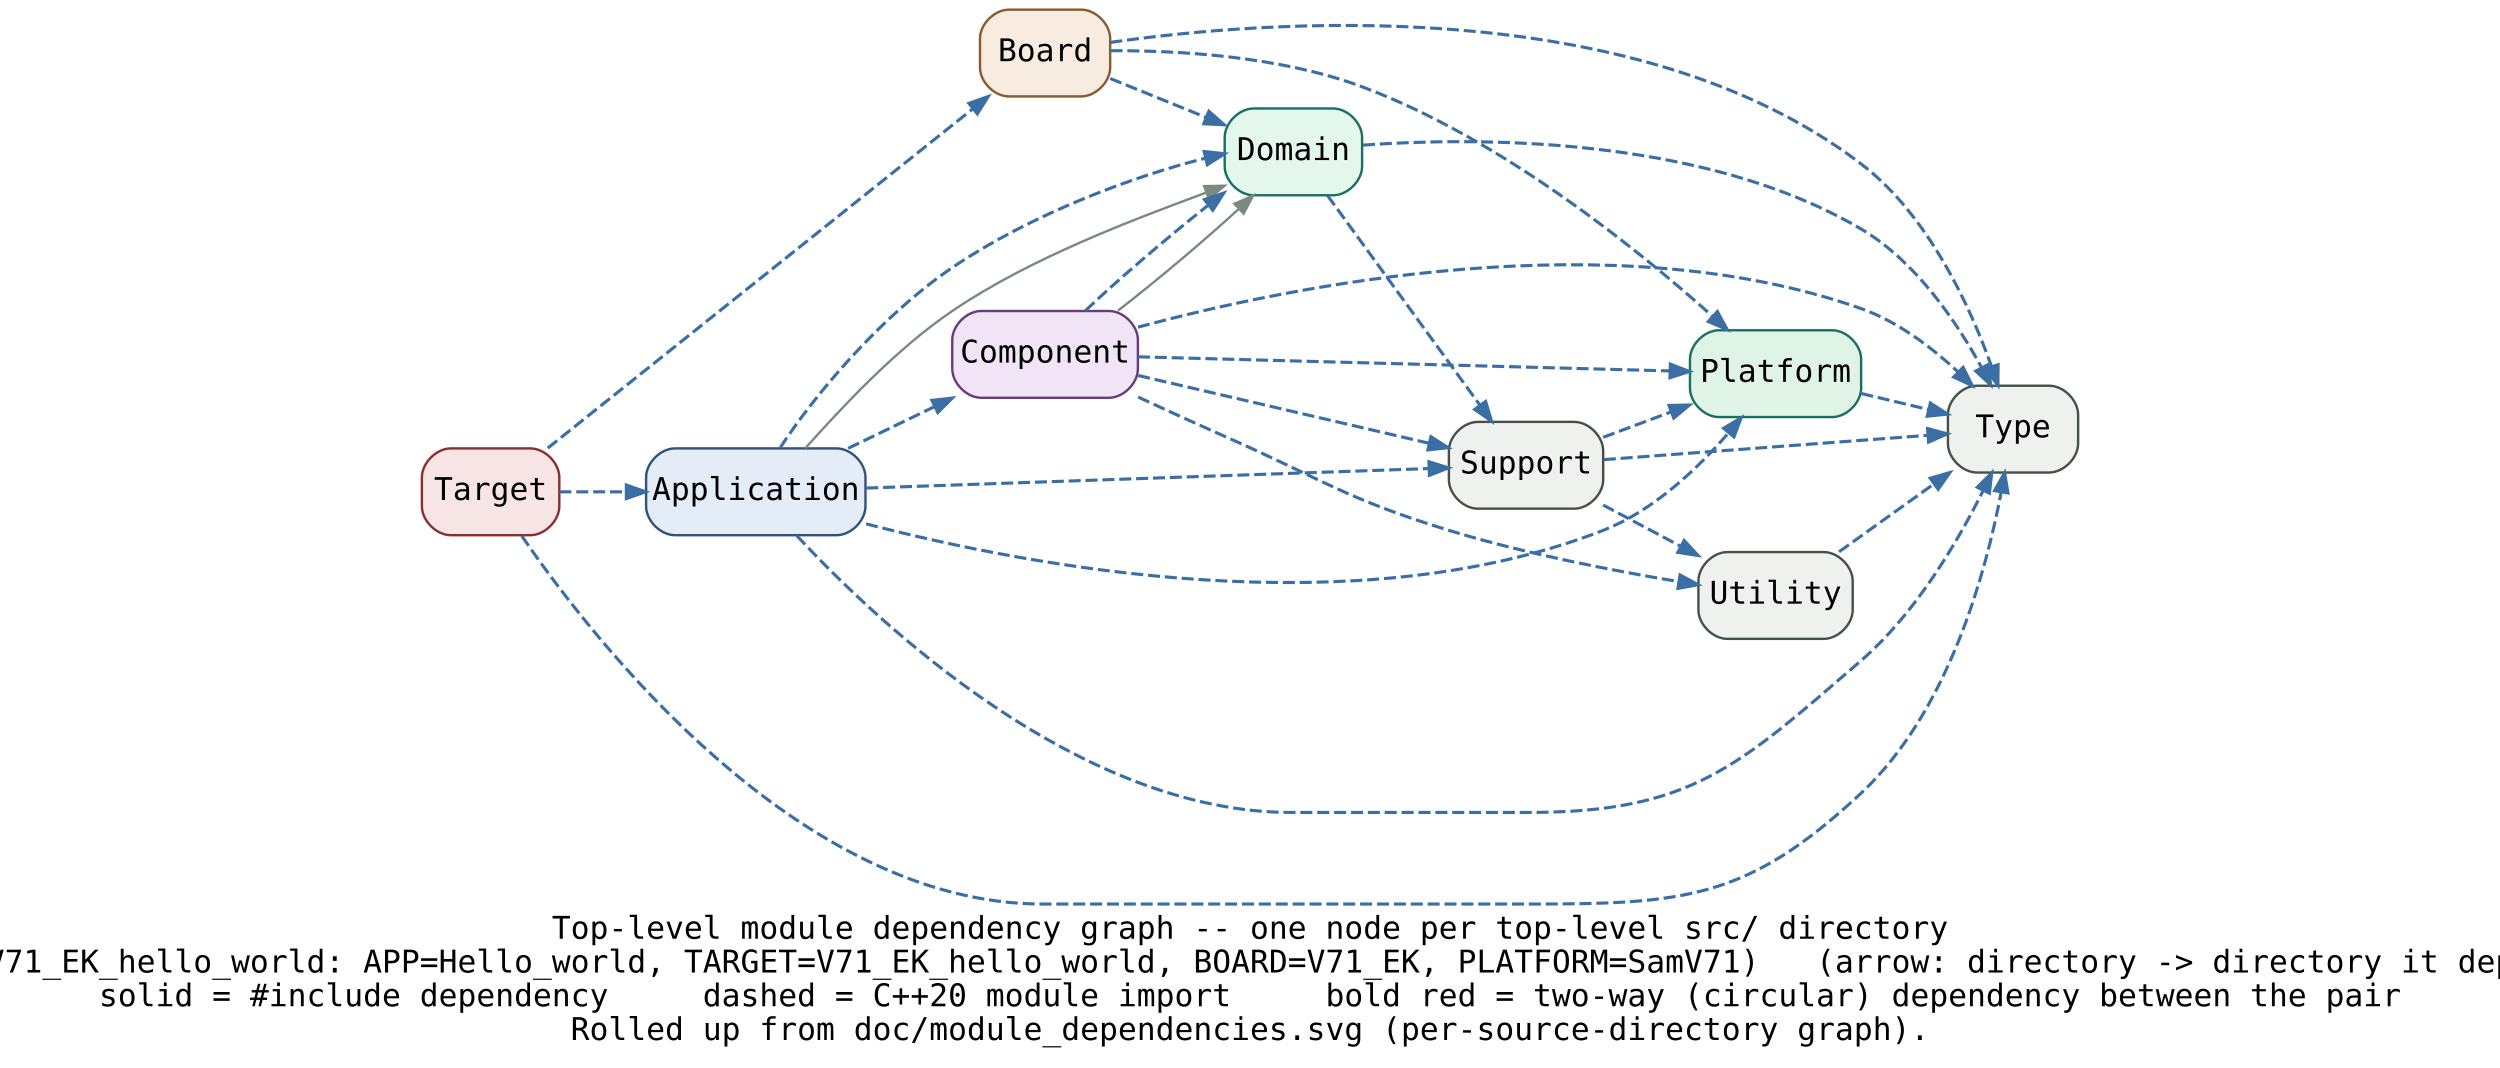
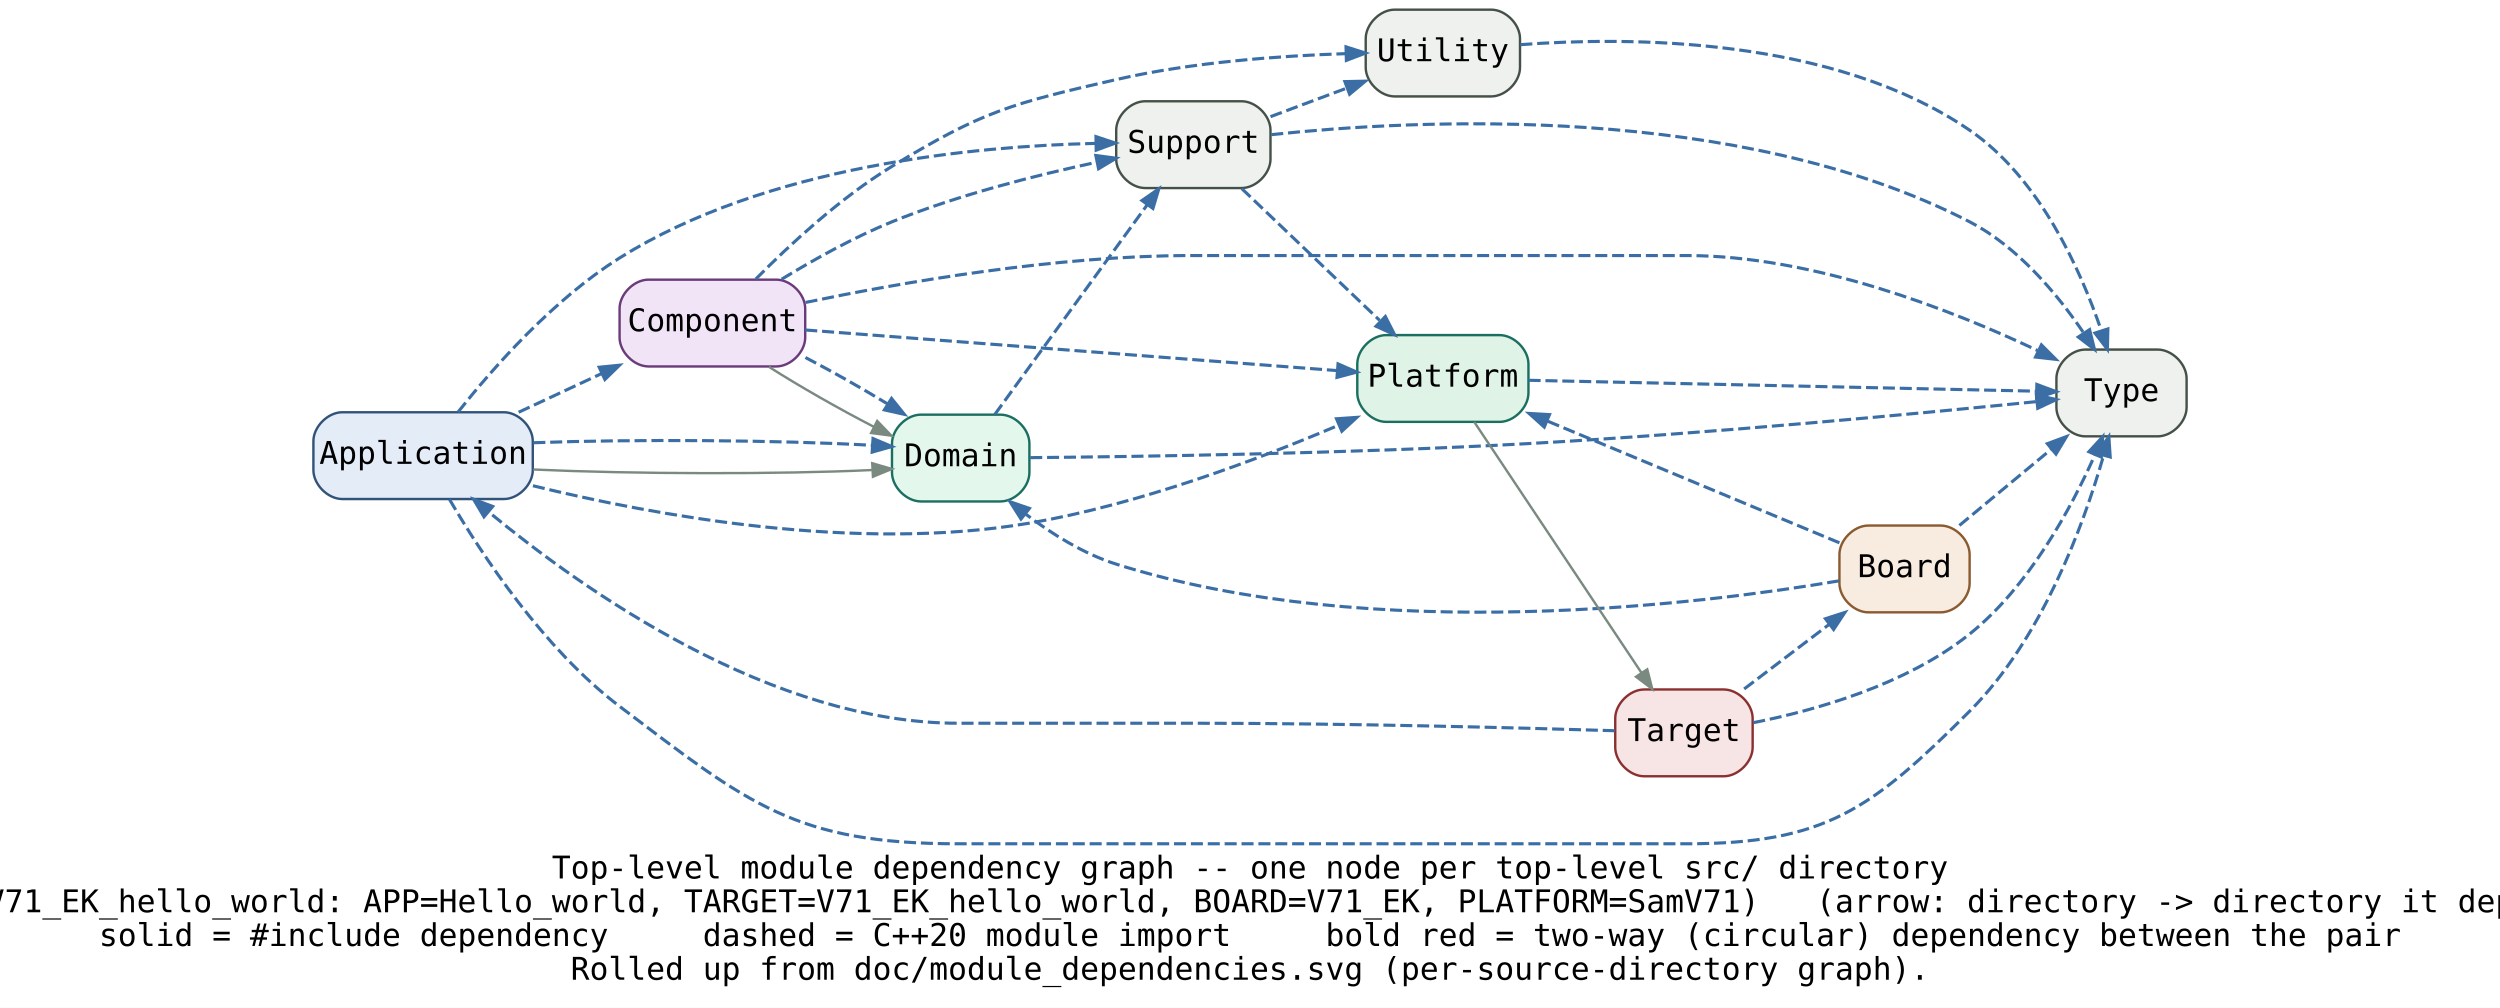
- <svg xmlns="http://www.w3.org/2000/svg" width="1037pt" height="443pt" viewBox="0.00 0.00 1037.00 443.00">
-   <g id="graph0" class="graph" transform="scale(1 1) rotate(0) translate(4 439)">
-     <polygon fill="white" stroke="transparent" points="-4,4 -4,-439 1033,-439 1033,4 -4,4" />
+ <svg xmlns="http://www.w3.org/2000/svg" width="1037pt" height="418pt" viewBox="0.00 0.00 1037.00 418.00">
+   <g id="graph0" class="graph" transform="scale(1 1) rotate(0) translate(4 414)">
+     <polygon fill="white" stroke="transparent" points="-4,4 -4,-414 1033,-414 1033,4 -4,4" />
    <text text-anchor="middle" x="514.5" y="-49.6" font-family="Consolas" font-size="13.00">Top-level module dependency graph -- one node per top-level src/ directory</text>
    <text text-anchor="middle" x="514.5" y="-35.6" font-family="Consolas" font-size="13.00">(preset V71_EK_hello_world: APP=Hello_world, TARGET=V71_EK_hello_world, BOARD=V71_EK, PLATFORM=SamV71)   (arrow: directory -&gt; directory it depends on)</text>
    <text text-anchor="middle" x="514.5" y="-21.6" font-family="Consolas" font-size="13.00">solid = #include dependency     dashed = C++20 module import     bold red = two-way (circular) dependency between the pair</text>
    <text text-anchor="middle" x="514.5" y="-7.6" font-family="Consolas" font-size="13.00">Rolled up from doc/module_dependencies.svg (per-source-directory graph).</text>
    <g id="node1" class="node">
-       <path fill="#e4ecf7" stroke="#31537a" d="M343,-253C343,-253 276,-253 276,-253 270,-253 264,-247 264,-241 264,-241 264,-229 264,-229 264,-223 270,-217 276,-217 276,-217 343,-217 343,-217 349,-217 355,-223 355,-229 355,-229 355,-241 355,-241 355,-247 349,-253 343,-253" />
-       <text text-anchor="middle" x="309.5" y="-231.6" font-family="Consolas" font-size="13.00">Application</text>
+       <path fill="#e4ecf7" stroke="#31537a" d="M205,-243C205,-243 138,-243 138,-243 132,-243 126,-237 126,-231 126,-231 126,-219 126,-219 126,-213 132,-207 138,-207 138,-207 205,-207 205,-207 211,-207 217,-213 217,-219 217,-219 217,-231 217,-231 217,-237 211,-243 205,-243" />
+       <text text-anchor="middle" x="171.5" y="-221.6" font-family="Consolas" font-size="13.00">Application</text>
    </g>
    <g id="node3" class="node">
-       <path fill="#f1e4f7" stroke="#6a3a7a" d="M456,-310C456,-310 403,-310 403,-310 397,-310 391,-304 391,-298 391,-298 391,-286 391,-286 391,-280 397,-274 403,-274 403,-274 456,-274 456,-274 462,-274 468,-280 468,-286 468,-286 468,-298 468,-298 468,-304 462,-310 456,-310" />
-       <text text-anchor="middle" x="429.5" y="-288.6" font-family="Consolas" font-size="13.00">Component</text>
+       <path fill="#f1e4f7" stroke="#6a3a7a" d="M318,-298C318,-298 265,-298 265,-298 259,-298 253,-292 253,-286 253,-286 253,-274 253,-274 253,-268 259,-262 265,-262 265,-262 318,-262 318,-262 324,-262 330,-268 330,-274 330,-274 330,-286 330,-286 330,-292 324,-298 318,-298" />
+       <text text-anchor="middle" x="291.5" y="-276.6" font-family="Consolas" font-size="13.00">Component</text>
    </g>
    <g id="edge1" class="edge">
-       <path fill="none" stroke="#3a6ea5" stroke-width="1.3" stroke-dasharray="5,2" d="M347.84,-253.04C359.24,-258.55 371.9,-264.66 383.75,-270.38" />
-       <polygon fill="#3a6ea5" stroke="#3a6ea5" stroke-width="1.3" points="382.58,-272.93 391,-273.89 385.02,-267.89 382.58,-272.93" />
+       <path fill="none" stroke="#3a6ea5" stroke-width="1.3" stroke-dasharray="5,2" d="M211.14,-243.01C222.16,-248.15 234.27,-253.79 245.64,-259.09" />
+       <polygon fill="#3a6ea5" stroke="#3a6ea5" stroke-width="1.3" points="244.55,-261.67 252.98,-262.51 246.91,-256.59 244.55,-261.67" />
    </g>
    <g id="node4" class="node">
-       <path fill="#e4f7ec" stroke="#1b6f60" d="M549,-394C549,-394 516,-394 516,-394 510,-394 504,-388 504,-382 504,-382 504,-370 504,-370 504,-364 510,-358 516,-358 516,-358 549,-358 549,-358 555,-358 561,-364 561,-370 561,-370 561,-382 561,-382 561,-388 555,-394 549,-394" />
-       <text text-anchor="middle" x="532.5" y="-372.6" font-family="Consolas" font-size="13.00">Domain</text>
+       <path fill="#e4f7ec" stroke="#1b6f60" d="M411,-242C411,-242 378,-242 378,-242 372,-242 366,-236 366,-230 366,-230 366,-218 366,-218 366,-212 372,-206 378,-206 378,-206 411,-206 411,-206 417,-206 423,-212 423,-218 423,-218 423,-230 423,-230 423,-236 417,-242 411,-242" />
+       <text text-anchor="middle" x="394.5" y="-220.6" font-family="Consolas" font-size="13.00">Domain</text>
    </g>
    <g id="edge2" class="edge">
-       <path fill="none" stroke="#7a8a80" d="M330.05,-253.09C345.09,-269.81 367.26,-293.9 391,-310 423.8,-332.25 466.61,-348.04 496.31,-359.11" />
-       <polygon fill="#7a8a80" stroke="#7a8a80" points="495.47,-361.78 503.95,-361.96 497.44,-356.54 495.47,-361.78" />
+       <path fill="none" stroke="#7a8a80" d="M217.22,-219.25C258.61,-217.33 319.37,-217.2 357.66,-219.03" />
+       <polygon fill="#7a8a80" stroke="#7a8a80" points="357.8,-221.84 365.94,-219.48 358.1,-216.25 357.8,-221.84" />
    </g>
    <g id="edge3" class="edge">
-       <path fill="none" stroke="#3a6ea5" stroke-width="1.3" stroke-dasharray="5,2" d="M319.62,-253.29C333.34,-274.35 360.91,-307.59 391,-328 423.66,-350.15 466.24,-365.91 495.93,-373.35" />
-       <polygon fill="#3a6ea5" stroke="#3a6ea5" stroke-width="1.3" points="495.52,-376.13 503.95,-375.23 496.8,-370.68 495.52,-376.13" />
+       <path fill="none" stroke="#3a6ea5" stroke-width="1.3" stroke-dasharray="5,2" d="M217.22,-230.35C258.61,-231.89 319.37,-231.48 357.66,-229.29" />
+       <polygon fill="#3a6ea5" stroke="#3a6ea5" stroke-width="1.3" points="358.13,-232.07 365.94,-228.77 357.78,-226.48 358.13,-232.07" />
    </g>
    <g id="node5" class="node">
-       <path fill="#dff3e6" stroke="#1b6f60" d="M756,-302C756,-302 709,-302 709,-302 703,-302 697,-296 697,-290 697,-290 697,-278 697,-278 697,-272 703,-266 709,-266 709,-266 756,-266 756,-266 762,-266 768,-272 768,-278 768,-278 768,-290 768,-290 768,-296 762,-302 756,-302" />
-       <text text-anchor="middle" x="732.5" y="-280.6" font-family="Consolas" font-size="13.00">Platform</text>
+       <path fill="#dff3e6" stroke="#1b6f60" d="M618,-275C618,-275 571,-275 571,-275 565,-275 559,-269 559,-263 559,-263 559,-251 559,-251 559,-245 565,-239 571,-239 571,-239 618,-239 618,-239 624,-239 630,-245 630,-251 630,-251 630,-263 630,-263 630,-269 624,-275 618,-275" />
+       <text text-anchor="middle" x="594.5" y="-253.6" font-family="Consolas" font-size="13.00">Platform</text>
    </g>
    <g id="edge4" class="edge">
-       <path fill="none" stroke="#3a6ea5" stroke-width="1.3" stroke-dasharray="5,2" d="M355.26,-221.72C423.78,-203.83 557.59,-178.61 661,-219 681.71,-227.09 700,-244.43 712.75,-259.16" />
-       <polygon fill="#3a6ea5" stroke="#3a6ea5" stroke-width="1.3" points="710.94,-261.36 718.22,-265.71 715.24,-257.77 710.94,-261.36" />
+       <path fill="none" stroke="#3a6ea5" stroke-width="1.3" stroke-dasharray="5,2" d="M217.06,-212.52C267.32,-200.17 351.39,-184.77 423,-197 468.29,-204.74 517.55,-223.25 551.42,-237.69" />
+       <polygon fill="#3a6ea5" stroke="#3a6ea5" stroke-width="1.3" points="550.38,-240.29 558.84,-240.88 552.6,-235.14 550.38,-240.29" />
    </g>
    <g id="node6" class="node">
-       <path fill="#eef1ee" stroke="#455148" d="M649,-264C649,-264 609,-264 609,-264 603,-264 597,-258 597,-252 597,-252 597,-240 597,-240 597,-234 603,-228 609,-228 609,-228 649,-228 649,-228 655,-228 661,-234 661,-240 661,-240 661,-252 661,-252 661,-258 655,-264 649,-264" />
-       <text text-anchor="middle" x="629" y="-242.6" font-family="Consolas" font-size="13.00">Support</text>
+       <path fill="#eef1ee" stroke="#455148" d="M511,-372C511,-372 471,-372 471,-372 465,-372 459,-366 459,-360 459,-360 459,-348 459,-348 459,-342 465,-336 471,-336 471,-336 511,-336 511,-336 517,-336 523,-342 523,-348 523,-348 523,-360 523,-360 523,-366 517,-372 511,-372" />
+       <text text-anchor="middle" x="491" y="-350.6" font-family="Consolas" font-size="13.00">Support</text>
    </g>
    <g id="edge5" class="edge">
-       <path fill="none" stroke="#3a6ea5" stroke-width="1.3" stroke-dasharray="5,2" d="M355.32,-236.55C417.55,-238.71 529.17,-242.58 588.46,-244.63" />
-       <polygon fill="#3a6ea5" stroke="#3a6ea5" stroke-width="1.3" points="588.73,-247.44 596.82,-244.92 588.92,-241.84 588.73,-247.44" />
+       <path fill="none" stroke="#3a6ea5" stroke-width="1.3" stroke-dasharray="5,2" d="M186.01,-243.11C200.65,-261.57 225.61,-289.85 253,-307 314.33,-345.41 400.63,-353.4 450.4,-354.52" />
+       <polygon fill="#3a6ea5" stroke="#3a6ea5" stroke-width="1.3" points="450.61,-357.32 458.65,-354.65 450.7,-351.72 450.61,-357.32" />
    </g>
    <g id="node8" class="node">
-       <path fill="#eef1ee" stroke="#455148" d="M846,-279C846,-279 816,-279 816,-279 810,-279 804,-273 804,-267 804,-267 804,-255 804,-255 804,-249 810,-243 816,-243 816,-243 846,-243 846,-243 852,-243 858,-249 858,-255 858,-255 858,-267 858,-267 858,-273 852,-279 846,-279" />
-       <text text-anchor="middle" x="831" y="-257.6" font-family="Consolas" font-size="13.00">Type</text>
+       <path fill="#eef1ee" stroke="#455148" d="M891,-269C891,-269 861,-269 861,-269 855,-269 849,-263 849,-257 849,-257 849,-245 849,-245 849,-239 855,-233 861,-233 861,-233 891,-233 891,-233 897,-233 903,-239 903,-245 903,-245 903,-257 903,-257 903,-263 897,-269 891,-269" />
+       <text text-anchor="middle" x="876" y="-247.6" font-family="Consolas" font-size="13.00">Type</text>
    </g>
    <g id="edge6" class="edge">
-       <path fill="none" stroke="#3a6ea5" stroke-width="1.3" stroke-dasharray="5,2" d="M326.51,-216.79C360.39,-180.36 443.51,-102 531.5,-102 531.5,-102 531.5,-102 630,-102 697.42,-102 716.99,-120.91 768,-165 790.59,-184.53 808.05,-214.28 818.6,-235.48" />
-       <polygon fill="#3a6ea5" stroke="#3a6ea5" stroke-width="1.3" points="816.17,-236.89 822.17,-242.87 821.21,-234.45 816.17,-236.89" />
+       <path fill="none" stroke="#3a6ea5" stroke-width="1.3" stroke-dasharray="5,2" d="M182.47,-206.82C195.83,-183.97 221.52,-144.87 253,-121 306.7,-80.29 326.11,-64 393.5,-64 393.5,-64 393.5,-64 695.5,-64 753.16,-64 772.2,-78.26 813,-119 842.84,-148.8 860.1,-195.7 868.51,-224.83" />
+       <polygon fill="#3a6ea5" stroke="#3a6ea5" stroke-width="1.3" points="865.91,-225.95 870.75,-232.91 871.31,-224.45 865.91,-225.95" />
    </g>
    <g id="node2" class="node">
-       <path fill="#f7ecdf" stroke="#8a5a30" d="M444.5,-435C444.5,-435 414.5,-435 414.5,-435 408.5,-435 402.5,-429 402.5,-423 402.5,-423 402.5,-411 402.5,-411 402.5,-405 408.5,-399 414.5,-399 414.5,-399 444.5,-399 444.5,-399 450.5,-399 456.5,-405 456.5,-411 456.5,-411 456.5,-423 456.5,-423 456.5,-429 450.5,-435 444.5,-435" />
-       <text text-anchor="middle" x="429.5" y="-413.6" font-family="Consolas" font-size="13.00">Board</text>
+       <path fill="#f7ecdf" stroke="#8a5a30" d="M801,-196C801,-196 771,-196 771,-196 765,-196 759,-190 759,-184 759,-184 759,-172 759,-172 759,-166 765,-160 771,-160 771,-160 801,-160 801,-160 807,-160 813,-166 813,-172 813,-172 813,-184 813,-184 813,-190 807,-196 801,-196" />
+       <text text-anchor="middle" x="786" y="-174.6" font-family="Consolas" font-size="13.00">Board</text>
    </g>
    <g id="edge7" class="edge">
-       <path fill="none" stroke="#3a6ea5" stroke-width="1.3" stroke-dasharray="5,2" d="M456.51,-406.44C468.63,-401.52 483.23,-395.6 496.31,-390.28" />
-       <polygon fill="#3a6ea5" stroke="#3a6ea5" stroke-width="1.3" points="497.45,-392.84 503.81,-387.24 495.34,-387.66 497.45,-392.84" />
+       <path fill="none" stroke="#3a6ea5" stroke-width="1.3" stroke-dasharray="5,2" d="M758.84,-173.06C702.43,-163.5 565.86,-146.24 459,-180 445.44,-184.28 432.23,-192.56 421.39,-200.8" />
+       <polygon fill="#3a6ea5" stroke="#3a6ea5" stroke-width="1.3" points="419.51,-198.72 414.97,-205.88 422.98,-203.11 419.51,-198.72" />
    </g>
    <g id="edge8" class="edge">
-       <path fill="none" stroke="#3a6ea5" stroke-width="1.3" stroke-dasharray="5,2" d="M456.63,-417.96C483.62,-418.09 526.53,-415.9 561,-403 618.44,-381.5 674.74,-336.12 706.11,-308.03" />
-       <polygon fill="#3a6ea5" stroke="#3a6ea5" stroke-width="1.3" points="708.37,-309.76 712.42,-302.31 704.61,-305.61 708.37,-309.76" />
+       <path fill="none" stroke="#3a6ea5" stroke-width="1.3" stroke-dasharray="5,2" d="M758.99,-188.84C727.78,-201.85 675.05,-223.84 637.93,-239.31" />
+       <polygon fill="#3a6ea5" stroke="#3a6ea5" stroke-width="1.3" points="636.56,-236.85 630.26,-242.51 638.72,-242.02 636.56,-236.85" />
    </g>
    <g id="edge9" class="edge">
-       <path fill="none" stroke="#3a6ea5" stroke-width="1.3" stroke-dasharray="5,2" d="M456.54,-421.4C517.8,-430.21 673.04,-443.47 768,-371 795.83,-349.76 813.07,-312.21 822.1,-286.96" />
-       <polygon fill="#3a6ea5" stroke="#3a6ea5" stroke-width="1.3" points="824.8,-287.71 824.74,-279.24 819.5,-285.9 824.8,-287.71" />
+       <path fill="none" stroke="#3a6ea5" stroke-width="1.3" stroke-dasharray="5,2" d="M808.75,-196.04C820.28,-205.61 834.58,-217.47 846.93,-227.72" />
+       <polygon fill="#3a6ea5" stroke="#3a6ea5" stroke-width="1.3" points="845.25,-229.96 853.19,-232.91 848.82,-225.65 845.25,-229.96" />
    </g>
    <g id="edge10" class="edge">
-       <path fill="none" stroke="#7a8a80" d="M459.71,-310.11C475.72,-322.52 495.22,-338.92 509.85,-352.34" />
-       <polygon fill="#7a8a80" stroke="#7a8a80" points="508.04,-354.48 515.8,-357.89 511.86,-350.39 508.04,-354.48" />
+       <path fill="none" stroke="#7a8a80" d="M314.92,-261.85C327.68,-253.72 343.96,-244.45 358.39,-237" />
+       <polygon fill="#7a8a80" stroke="#7a8a80" points="359.86,-239.4 365.74,-233.29 357.34,-234.4 359.86,-239.4" />
    </g>
    <g id="edge11" class="edge">
-       <path fill="none" stroke="#3a6ea5" stroke-width="1.3" stroke-dasharray="5,2" d="M446.28,-310.19C459.8,-323.04 479.75,-340.09 496.95,-353.71" />
-       <polygon fill="#3a6ea5" stroke="#3a6ea5" stroke-width="1.3" points="495.61,-356.21 503.63,-358.93 499.06,-351.8 495.61,-356.21" />
+       <path fill="none" stroke="#3a6ea5" stroke-width="1.3" stroke-dasharray="5,2" d="M330.11,-265.7C341.32,-259.84 353.44,-253 364.05,-246.53" />
+       <polygon fill="#3a6ea5" stroke="#3a6ea5" stroke-width="1.3" points="365.81,-248.73 371.12,-242.13 362.85,-243.98 365.81,-248.73" />
    </g>
    <g id="edge12" class="edge">
-       <path fill="none" stroke="#3a6ea5" stroke-width="1.3" stroke-dasharray="5,2" d="M468.01,-291C524.16,-289.51 629.73,-286.7 688.77,-285.14" />
-       <polygon fill="#3a6ea5" stroke="#3a6ea5" stroke-width="1.3" points="688.86,-287.93 696.78,-284.92 688.71,-282.34 688.86,-287.93" />
+       <path fill="none" stroke="#3a6ea5" stroke-width="1.3" stroke-dasharray="5,2" d="M330.01,-277.13C386.16,-272.84 491.73,-264.78 550.77,-260.27" />
+       <polygon fill="#3a6ea5" stroke="#3a6ea5" stroke-width="1.3" points="551.02,-263.05 558.78,-259.65 550.59,-257.47 551.02,-263.05" />
    </g>
    <g id="edge13" class="edge">
-       <path fill="none" stroke="#3a6ea5" stroke-width="1.3" stroke-dasharray="5,2" d="M468.11,-283.24C502.62,-275.2 553.54,-263.34 588.59,-255.18" />
-       <polygon fill="#3a6ea5" stroke="#3a6ea5" stroke-width="1.3" points="589.55,-257.83 596.7,-253.29 588.28,-252.38 589.55,-257.83" />
+       <path fill="none" stroke="#3a6ea5" stroke-width="1.3" stroke-dasharray="5,2" d="M320.23,-298.19C333.63,-306.36 350.21,-315.58 366,-322 393.48,-333.16 426,-341.38 450.84,-346.69" />
+       <polygon fill="#3a6ea5" stroke="#3a6ea5" stroke-width="1.3" points="450.55,-349.49 458.95,-348.38 451.69,-344.01 450.55,-349.49" />
    </g>
    <g id="edge14" class="edge">
-       <path fill="none" stroke="#3a6ea5" stroke-width="1.3" stroke-dasharray="5,2" d="M468.03,-303.29C531.78,-320.48 664.38,-347.58 768,-311 783.18,-305.64 797.38,-294.81 808.35,-284.6" />
-       <polygon fill="#3a6ea5" stroke="#3a6ea5" stroke-width="1.3" points="810.3,-286.61 814.09,-279.03 806.4,-282.59 810.3,-286.61" />
+       <path fill="none" stroke="#3a6ea5" stroke-width="1.3" stroke-dasharray="5,2" d="M330.14,-288.55C369.71,-296.79 433.9,-308 490,-308 490,-308 490,-308 695.5,-308 748.24,-308 805.78,-285.37 841.13,-268.63" />
+       <polygon fill="#3a6ea5" stroke="#3a6ea5" stroke-width="1.3" points="842.78,-270.94 848.76,-264.94 840.34,-265.9 842.78,-270.94" />
    </g>
    <g id="node9" class="node">
-       <path fill="#eef1ee" stroke="#455148" d="M752.5,-210C752.5,-210 712.5,-210 712.5,-210 706.5,-210 700.5,-204 700.5,-198 700.5,-198 700.5,-186 700.5,-186 700.5,-180 706.5,-174 712.5,-174 712.5,-174 752.5,-174 752.5,-174 758.5,-174 764.5,-180 764.5,-186 764.5,-186 764.5,-198 764.5,-198 764.5,-204 758.5,-210 752.5,-210" />
-       <text text-anchor="middle" x="732.5" y="-188.6" font-family="Consolas" font-size="13.00">Utility</text>
+       <path fill="#eef1ee" stroke="#455148" d="M614.5,-410C614.5,-410 574.5,-410 574.5,-410 568.5,-410 562.5,-404 562.5,-398 562.5,-398 562.5,-386 562.5,-386 562.5,-380 568.5,-374 574.5,-374 574.5,-374 614.5,-374 614.5,-374 620.5,-374 626.5,-380 626.5,-386 626.5,-386 626.5,-398 626.5,-398 626.5,-404 620.5,-410 614.5,-410" />
+       <text text-anchor="middle" x="594.5" y="-388.6" font-family="Consolas" font-size="13.00">Utility</text>
    </g>
    <g id="edge15" class="edge">
-       <path fill="none" stroke="#3a6ea5" stroke-width="1.3" stroke-dasharray="5,2" d="M468.15,-274.27C479.62,-268.95 492.29,-263.16 504,-258 545.01,-239.92 554.15,-232.14 597,-219 628.47,-209.35 665.16,-202.25 692.26,-197.76" />
-       <polygon fill="#3a6ea5" stroke="#3a6ea5" stroke-width="1.3" points="692.9,-200.49 700.35,-196.45 692,-194.96 692.9,-200.49" />
+       <path fill="none" stroke="#3a6ea5" stroke-width="1.3" stroke-dasharray="5,2" d="M309.49,-298.24C323.55,-312.48 344.61,-331.98 366,-345 403.86,-368.04 415.8,-371.09 459,-381 490.56,-388.24 527.24,-390.87 554.32,-391.75" />
+       <polygon fill="#3a6ea5" stroke="#3a6ea5" stroke-width="1.3" points="554.33,-394.56 562.4,-391.98 554.48,-388.96 554.33,-394.56" />
    </g>
    <g id="edge16" class="edge">
-       <path fill="none" stroke="#3a6ea5" stroke-width="1.3" stroke-dasharray="5,2" d="M546.64,-357.92C563.12,-335.25 591.46,-296.27 609.96,-270.82" />
-       <polygon fill="#3a6ea5" stroke="#3a6ea5" stroke-width="1.3" points="612.23,-272.46 614.67,-264.34 607.7,-269.17 612.23,-272.46" />
+       <path fill="none" stroke="#3a6ea5" stroke-width="1.3" stroke-dasharray="5,2" d="M408.64,-242.08C425.12,-264.75 453.46,-303.73 471.96,-329.18" />
+       <polygon fill="#3a6ea5" stroke="#3a6ea5" stroke-width="1.3" points="469.7,-330.83 476.67,-335.66 474.23,-327.54 469.7,-330.83" />
    </g>
    <g id="edge17" class="edge">
-       <path fill="none" stroke="#3a6ea5" stroke-width="1.3" stroke-dasharray="5,2" d="M561.37,-378.81C607.69,-382.1 701.98,-382.9 768,-344 790.57,-330.7 807.53,-305.66 817.96,-286.55" />
-       <polygon fill="#3a6ea5" stroke="#3a6ea5" stroke-width="1.3" points="820.53,-287.68 821.76,-279.3 815.57,-285.08 820.53,-287.68" />
+       <path fill="none" stroke="#3a6ea5" stroke-width="1.3" stroke-dasharray="5,2" d="M423.32,-224.17C467.25,-224.57 555.38,-225.85 630,-230 705.39,-234.19 793.57,-242.62 840.86,-247.42" />
+       <polygon fill="#3a6ea5" stroke="#3a6ea5" stroke-width="1.3" points="840.69,-250.22 848.93,-248.25 841.26,-244.65 840.69,-250.22" />
+     </g>
+     <g id="node7" class="node">
+       <path fill="#f7e4e4" stroke="#8a3030" d="M711,-128C711,-128 678,-128 678,-128 672,-128 666,-122 666,-116 666,-116 666,-104 666,-104 666,-98 672,-92 678,-92 678,-92 711,-92 711,-92 717,-92 723,-98 723,-104 723,-104 723,-116 723,-116 723,-122 717,-128 711,-128" />
+       <text text-anchor="middle" x="694.5" y="-106.6" font-family="Consolas" font-size="13.00">Target</text>
    </g>
    <g id="edge18" class="edge">
-       <path fill="none" stroke="#3a6ea5" stroke-width="1.3" stroke-dasharray="5,2" d="M768.07,-275.76C777.09,-273.61 786.82,-271.29 795.82,-269.15" />
-       <polygon fill="#3a6ea5" stroke="#3a6ea5" stroke-width="1.3" points="796.72,-271.81 803.85,-267.23 795.42,-266.36 796.72,-271.81" />
+       <path fill="none" stroke="#7a8a80" d="M607.52,-238.97C624.93,-212.86 657.24,-164.39 676.91,-134.88" />
+       <polygon fill="#7a8a80" stroke="#7a8a80" points="679.28,-136.38 681.38,-128.17 674.62,-133.28 679.28,-136.38" />
    </g>
    <g id="edge19" class="edge">
-       <path fill="none" stroke="#3a6ea5" stroke-width="1.3" stroke-dasharray="5,2" d="M661,-257.61C669.84,-260.92 679.62,-264.58 689.02,-268.09" />
-       <polygon fill="#3a6ea5" stroke="#3a6ea5" stroke-width="1.3" points="688.31,-270.82 696.79,-271 690.28,-265.58 688.31,-270.82" />
+       <path fill="none" stroke="#3a6ea5" stroke-width="1.3" stroke-dasharray="5,2" d="M630.05,-256.26C683.84,-255.1 786.99,-252.89 840.66,-251.74" />
+       <polygon fill="#3a6ea5" stroke="#3a6ea5" stroke-width="1.3" points="840.89,-254.53 848.83,-251.56 840.77,-248.93 840.89,-254.53" />
    </g>
    <g id="edge20" class="edge">
-       <path fill="none" stroke="#3a6ea5" stroke-width="1.3" stroke-dasharray="5,2" d="M661.25,-248.34C697.71,-251.08 757.81,-255.59 795.58,-258.42" />
-       <polygon fill="#3a6ea5" stroke="#3a6ea5" stroke-width="1.3" points="795.56,-261.23 803.75,-259.03 795.98,-255.64 795.56,-261.23" />
+       <path fill="none" stroke="#3a6ea5" stroke-width="1.3" stroke-dasharray="5,2" d="M511.09,-335.76C527.25,-320.31 550.55,-298.05 568.25,-281.13" />
+       <polygon fill="#3a6ea5" stroke="#3a6ea5" stroke-width="1.3" points="570.65,-282.71 574.49,-275.16 566.78,-278.67 570.65,-282.71" />
    </g>
    <g id="edge21" class="edge">
-       <path fill="none" stroke="#3a6ea5" stroke-width="1.3" stroke-dasharray="5,2" d="M661,-229.5C671.14,-224.11 682.52,-218.06 693.14,-212.41" />
-       <polygon fill="#3a6ea5" stroke="#3a6ea5" stroke-width="1.3" points="694.59,-214.81 700.34,-208.58 691.96,-209.87 694.59,-214.81" />
-     </g>
-     <g id="node7" class="node">
-       <path fill="#f7e4e4" stroke="#8a3030" d="M216,-253C216,-253 183,-253 183,-253 177,-253 171,-247 171,-241 171,-241 171,-229 171,-229 171,-223 177,-217 183,-217 183,-217 216,-217 216,-217 222,-217 228,-223 228,-229 228,-229 228,-241 228,-241 228,-247 222,-253 216,-253" />
-       <text text-anchor="middle" x="199.5" y="-231.6" font-family="Consolas" font-size="13.00">Target</text>
+       <path fill="none" stroke="#3a6ea5" stroke-width="1.3" stroke-dasharray="5,2" d="M523.3,-358.14C583.27,-364.57 716.93,-371.55 813,-322 832.93,-311.72 849.28,-292.11 860.18,-276.09" />
+       <polygon fill="#3a6ea5" stroke="#3a6ea5" stroke-width="1.3" points="862.76,-277.27 864.8,-269.04 858.08,-274.2 862.76,-277.27" />
    </g>
    <g id="edge22" class="edge">
-       <path fill="none" stroke="#3a6ea5" stroke-width="1.3" stroke-dasharray="5,2" d="M228.03,-235C236.53,-235 246.18,-235 255.79,-235" />
-       <polygon fill="#3a6ea5" stroke="#3a6ea5" stroke-width="1.3" points="255.81,-237.8 263.81,-235 255.81,-232.2 255.81,-237.8" />
+       <path fill="none" stroke="#3a6ea5" stroke-width="1.3" stroke-dasharray="5,2" d="M523,-365.61C533.04,-369.37 544.3,-373.58 554.83,-377.52" />
+       <polygon fill="#3a6ea5" stroke="#3a6ea5" stroke-width="1.3" points="553.86,-380.15 562.34,-380.33 555.82,-374.91 553.86,-380.15" />
    </g>
    <g id="edge23" class="edge">
-       <path fill="none" stroke="#3a6ea5" stroke-width="1.3" stroke-dasharray="5,2" d="M223.2,-253.12C264.85,-286.37 353.44,-357.08 399.43,-393.8" />
-       <polygon fill="#3a6ea5" stroke="#3a6ea5" stroke-width="1.3" points="397.9,-396.15 405.9,-398.96 401.39,-391.78 397.9,-396.15" />
+       <path fill="none" stroke="#3a6ea5" stroke-width="1.3" stroke-dasharray="5,2" d="M665.8,-110.9C626.96,-112.08 554.11,-114 492,-114 393.5,-114 393.5,-114 393.5,-114 316.18,-114 238.28,-168.93 198.88,-201.5" />
+       <polygon fill="#3a6ea5" stroke="#3a6ea5" stroke-width="1.3" points="196.76,-199.63 192.44,-206.92 200.36,-203.92 196.76,-199.63" />
    </g>
    <g id="edge24" class="edge">
-       <path fill="none" stroke="#3a6ea5" stroke-width="1.3" stroke-dasharray="5,2" d="M212.41,-216.7C242.71,-172.59 327.56,-64 428.5,-64 428.5,-64 428.5,-64 630,-64 694.65,-64 720.76,-65.86 768,-110 804.08,-143.71 819.77,-201.48 826.11,-234.94" />
-       <polygon fill="#3a6ea5" stroke="#3a6ea5" stroke-width="1.3" points="823.36,-235.51 827.52,-242.9 828.88,-234.53 823.36,-235.51" />
+       <path fill="none" stroke="#3a6ea5" stroke-width="1.3" stroke-dasharray="5,2" d="M719.48,-128.22C730.31,-136.44 743.21,-146.25 754.69,-154.97" />
+       <polygon fill="#3a6ea5" stroke="#3a6ea5" stroke-width="1.3" points="753.2,-157.35 761.26,-159.96 756.58,-152.89 753.2,-157.35" />
    </g>
    <g id="edge25" class="edge">
-       <path fill="none" stroke="#3a6ea5" stroke-width="1.3" stroke-dasharray="5,2" d="M758.85,-210.13C770.93,-218.77 785.5,-229.18 798.3,-238.34" />
-       <polygon fill="#3a6ea5" stroke="#3a6ea5" stroke-width="1.3" points="796.68,-240.62 804.82,-242.99 799.94,-236.06 796.68,-240.62" />
+       <path fill="none" stroke="#3a6ea5" stroke-width="1.3" stroke-dasharray="5,2" d="M723.24,-114.23C748.82,-119.3 786.7,-129.92 813,-151 837.52,-170.66 854.96,-202.81 864.98,-225.33" />
+       <polygon fill="#3a6ea5" stroke="#3a6ea5" stroke-width="1.3" points="862.48,-226.62 868.21,-232.86 867.63,-224.41 862.48,-226.62" />
+     </g>
+     <g id="edge26" class="edge">
+       <path fill="none" stroke="#3a6ea5" stroke-width="1.3" stroke-dasharray="5,2" d="M626.63,-395.47C671.8,-398.85 756.29,-398.78 813,-360 841.86,-340.26 858.91,-302.38 867.61,-276.9" />
+       <polygon fill="#3a6ea5" stroke="#3a6ea5" stroke-width="1.3" points="870.34,-277.57 870.15,-269.1 865.01,-275.84 870.34,-277.57" />
    </g>
  </g>
</svg>
